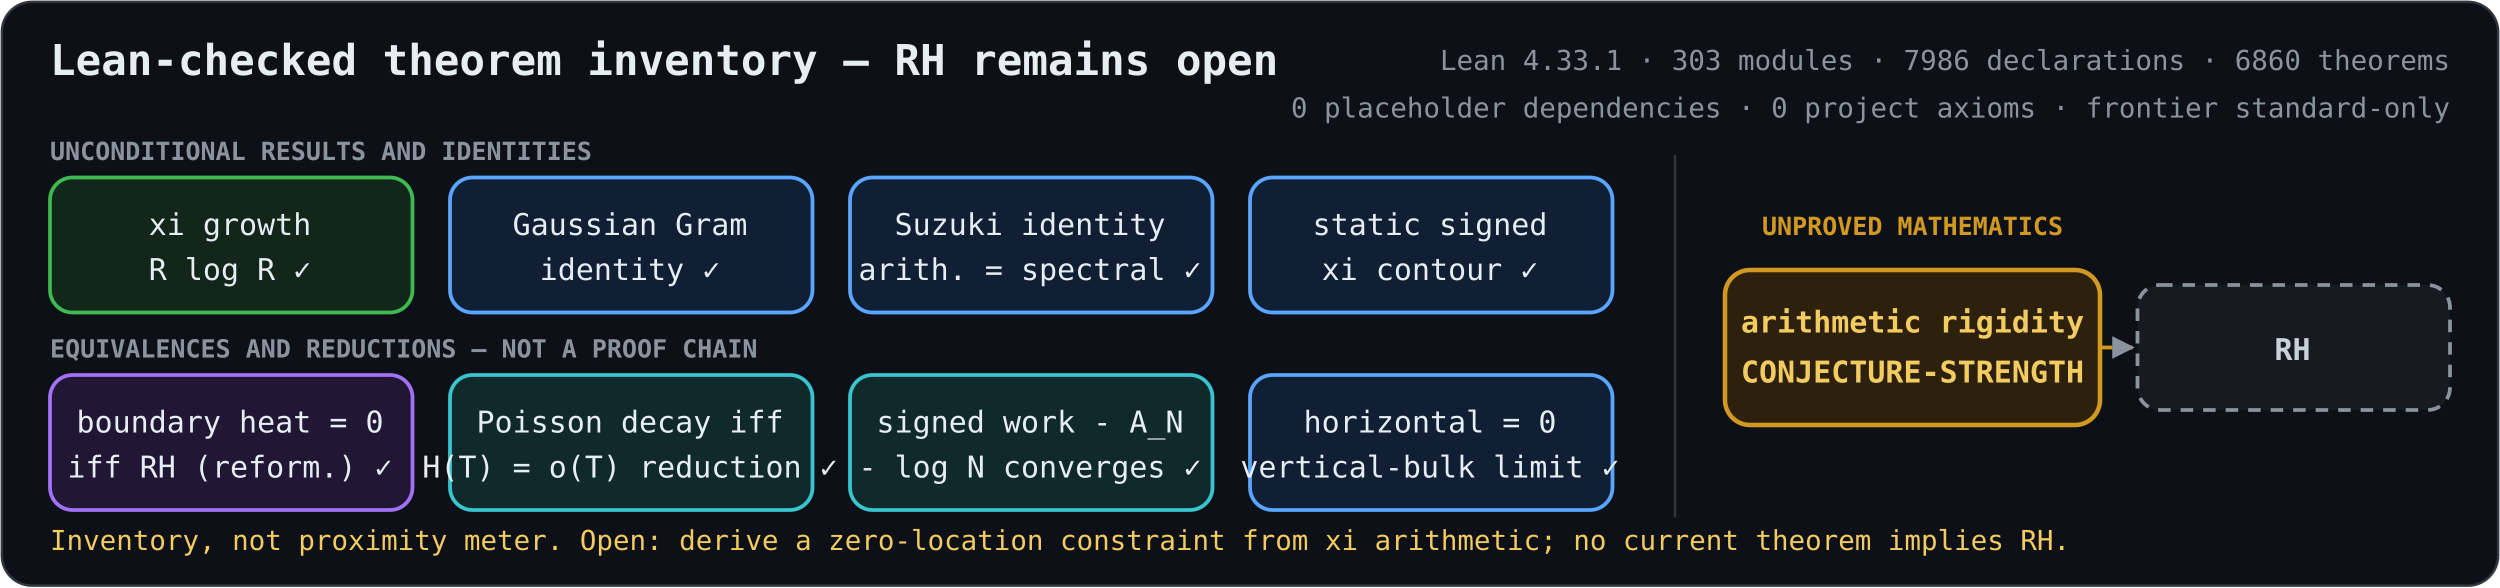
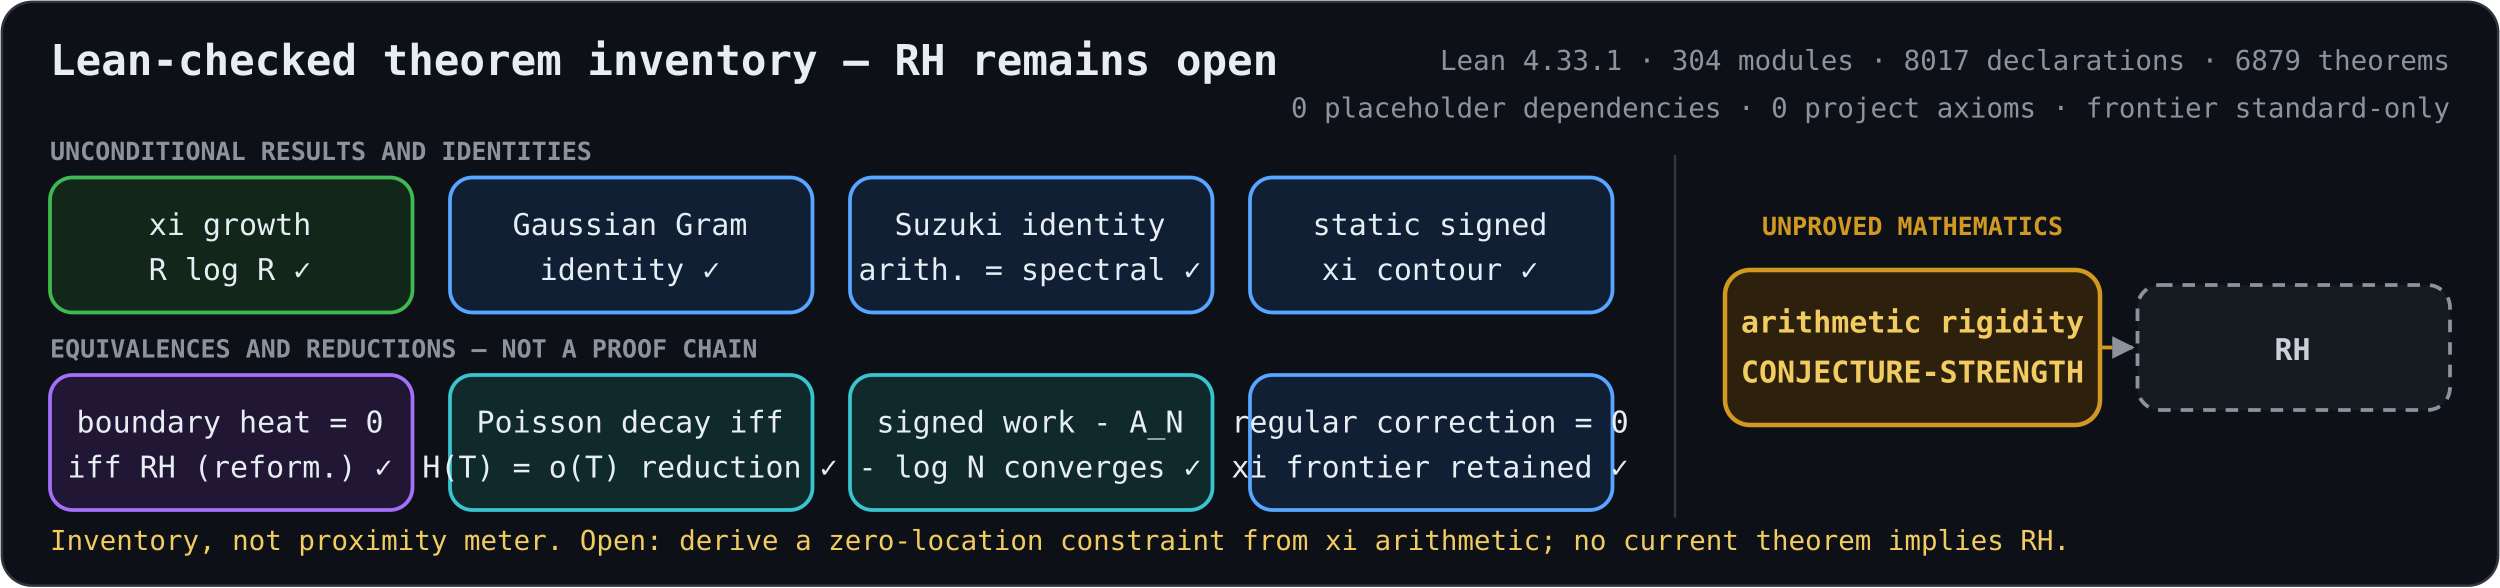
<svg xmlns="http://www.w3.org/2000/svg" role="img" aria-labelledby="title description" viewBox="0 0 1000 235">
  <defs>
    <marker id="arrow" viewBox="0 0 10 10" refX="9" refY="5" markerWidth="6" markerHeight="6" orient="auto-start-reverse">
      <path d="M 0 0 L 10 5 L 0 10 z" fill="#8b949e" />
    </marker>
    <style>
      .bg { fill: #0d1117; stroke: #30363d; }
      text { fill: #e6edf3; font-family: ui-monospace, SFMono-Regular, Menlo, Consolas, monospace; font-size: 12px; text-anchor: middle; }
      .heading { font-size: 17px; font-weight: 700; text-anchor: start; }
      .metrics { fill: #8b949e; font-size: 11px; text-anchor: end; }
      .proved rect { fill: #12261a; stroke: #3fb950; stroke-width: 1.5; }
      .proved.equivalence rect { fill: #211735; stroke: #a371f7; }
      .proved.bridge rect { fill: #111f35; stroke: #58a6ff; }
      .proved.reduction rect { fill: #102a2c; stroke: #39c5cf; }
      .open rect { fill: #2d210d; stroke: #d29922; stroke-width: 1.8; }
      .goal rect { fill: #161b22; stroke: #8b949e; stroke-width: 1.5; stroke-dasharray: 5 4; }
      .open text { fill: #f2cc60; font-weight: 700; }
      .goal text { fill: #c9d1d9; font-weight: 700; }
      .open-edge { fill: none; stroke: #d29922; stroke-width: 1.5; stroke-dasharray: 5 4; marker-end: url(#arrow); }
      .section { fill: #8b949e; font-size: 10px; font-weight: 700; text-anchor: start; }
      .gap-label { fill: #d29922; font-size: 10px; font-weight: 700; }
      .frontier { fill: #f2cc60; font-size: 11px; text-anchor: start; }
    </style>
  </defs>
  <rect class="bg" x="0.75" y="0.75" width="998.5" height="233.5" rx="12" />
  <text class="heading" x="20" y="30">Lean-checked theorem inventory — RH remains open</text>
-   <text class="metrics" x="980" y="28">Lean 4.33.1 · 303 modules · 7986 declarations · 6860 theorems</text>
+   <text class="metrics" x="980" y="28">Lean 4.33.1 · 304 modules · 8017 declarations · 6879 theorems</text>
  <text class="metrics" x="980" y="47">0 placeholder dependencies · 0 project axioms · frontier standard-only</text>
  <text class="section" x="20" y="64">UNCONDITIONAL RESULTS AND IDENTITIES</text>
  <text class="section" x="20" y="143">EQUIVALENCES AND REDUCTIONS — NOT A PROOF CHAIN</text>
  <line x1="670" y1="62" x2="670" y2="207" stroke="#30363d" />
  <text class="gap-label" x="765" y="94">UNPROVED MATHEMATICS</text>
  <path class="open-edge" d="M840 139 H853" />
  <g class="proved unconditional">
    <rect x="20" y="71" width="145" height="54" rx="9" />
    <text x="92" y="94">xi growth</text>
    <text x="92" y="112">R log R  ✓</text>
  </g>
  <g class="proved bridge">
    <rect x="180" y="71" width="145" height="54" rx="9" />
    <text x="252" y="94">Gaussian Gram</text>
    <text x="252" y="112">identity  ✓</text>
  </g>
  <g class="proved bridge">
    <rect x="340" y="71" width="145" height="54" rx="9" />
    <text x="412" y="94">Suzuki identity</text>
    <text x="412" y="112">arith. = spectral  ✓</text>
  </g>
  <g class="proved bridge">
    <rect x="500" y="71" width="145" height="54" rx="9" />
    <text x="572" y="94">static signed</text>
    <text x="572" y="112">xi contour  ✓</text>
  </g>
  <g class="proved equivalence">
    <rect x="20" y="150" width="145" height="54" rx="9" />
    <text x="92" y="173">boundary heat = 0</text>
    <text x="92" y="191">iff RH (reform.)  ✓</text>
  </g>
  <g class="proved reduction">
    <rect x="180" y="150" width="145" height="54" rx="9" />
    <text x="252" y="173">Poisson decay iff</text>
    <text x="252" y="191">H(T) = o(T) reduction  ✓</text>
  </g>
  <g class="proved reduction">
    <rect x="340" y="150" width="145" height="54" rx="9" />
    <text x="412" y="173">signed work - A_N</text>
    <text x="412" y="191">- log N converges  ✓</text>
  </g>
  <g class="proved bridge">
    <rect x="500" y="150" width="145" height="54" rx="9" />
-     <text x="572" y="173">horizontal = 0</text>
-     <text x="572" y="191">vertical-bulk limit  ✓</text>
+     <text x="572" y="173">regular correction = 0</text>
+     <text x="572" y="191">xi frontier retained  ✓</text>
  </g>
  <g class="open">
    <rect x="690" y="108" width="150" height="62" rx="10" />
    <text x="765" y="133">arithmetic rigidity</text>
    <text x="765" y="153">CONJECTURE-STRENGTH</text>
  </g>
  <g class="goal">
    <rect x="855" y="114" width="125" height="50" rx="9" />
    <text x="917" y="144">RH</text>
  </g>
  <text class="frontier" x="20" y="220">Inventory, not proximity meter. Open: derive a zero-location constraint from xi arithmetic; no current theorem implies RH.</text>
</svg>
